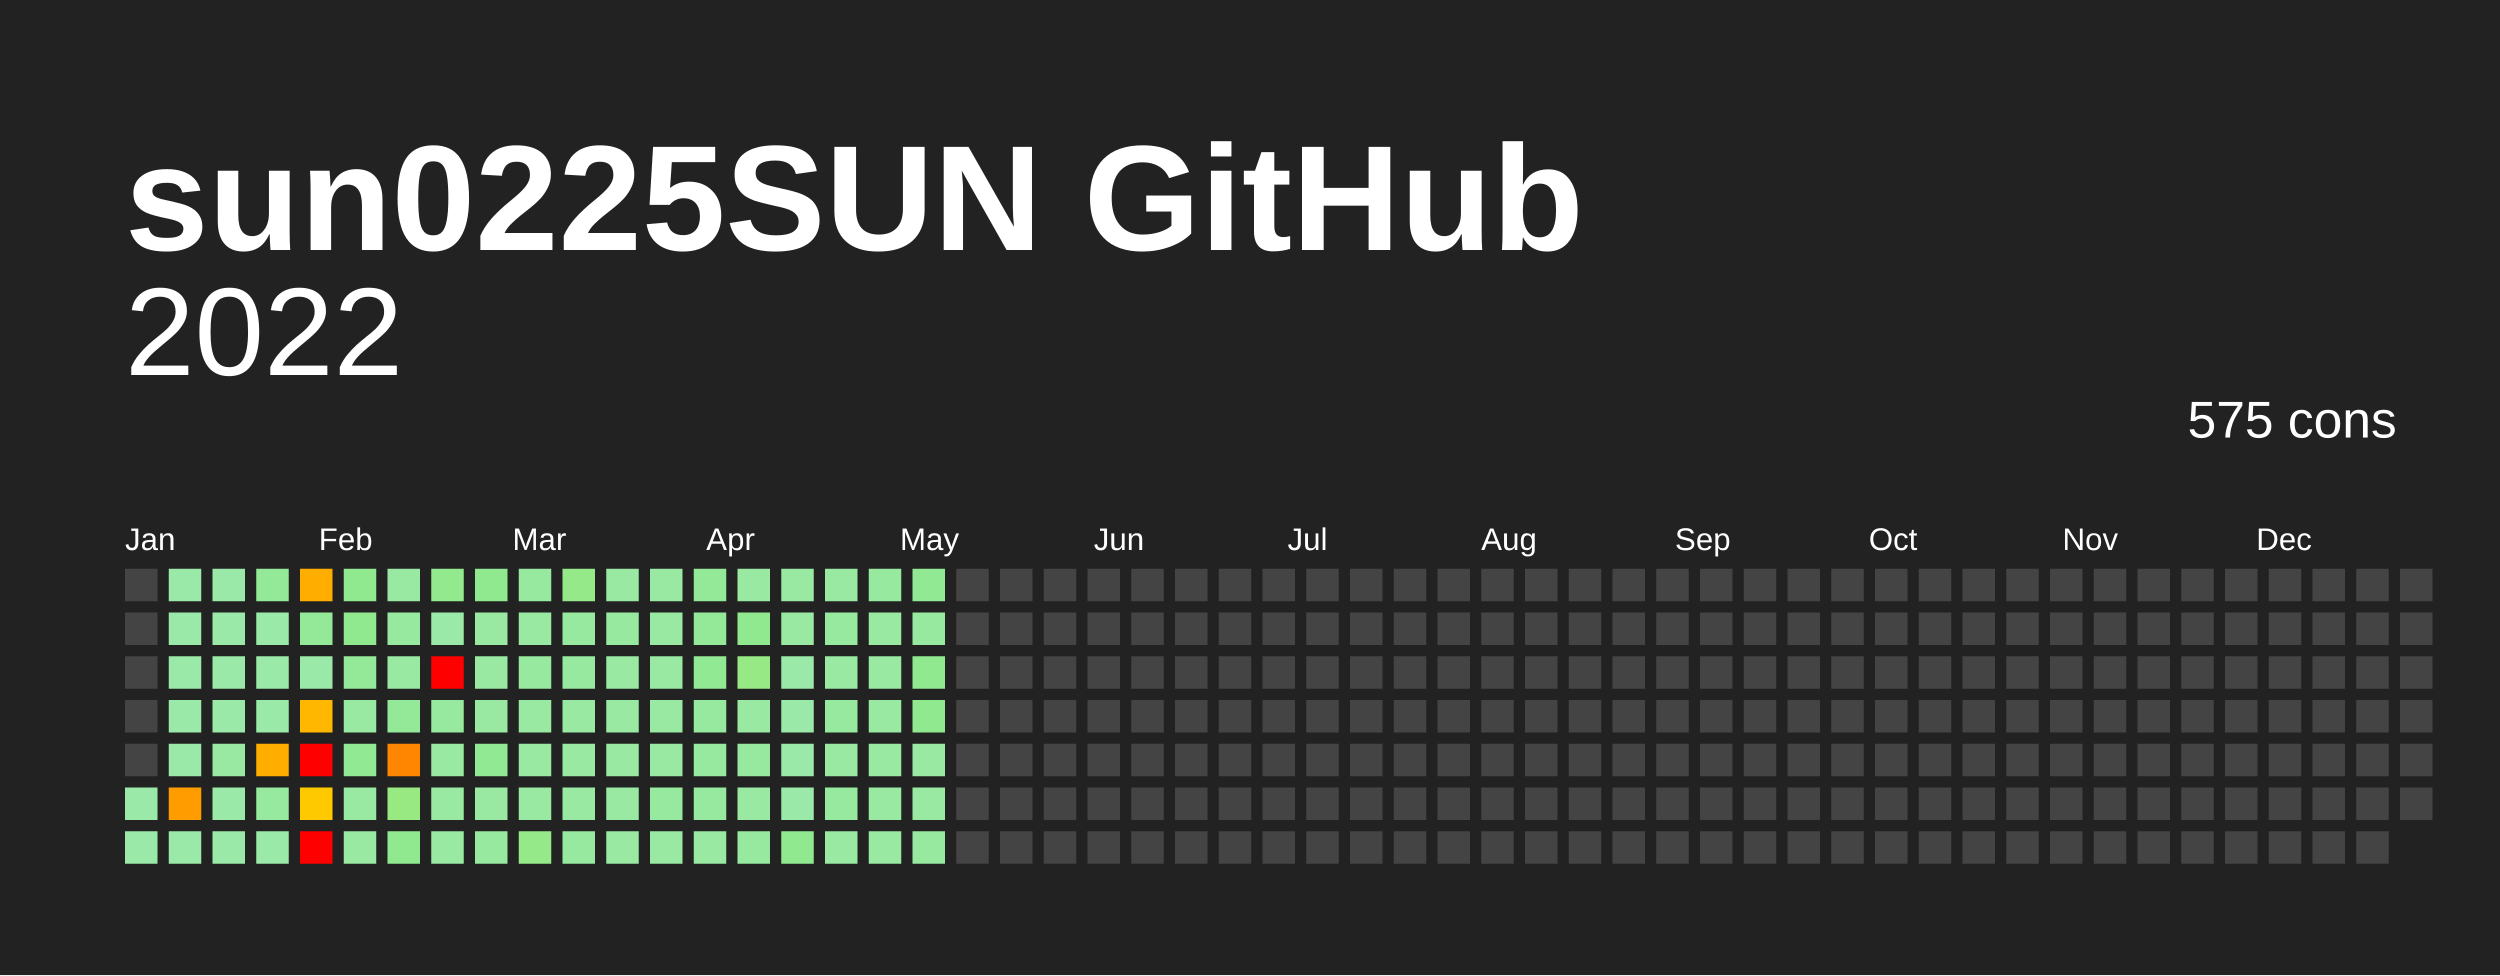
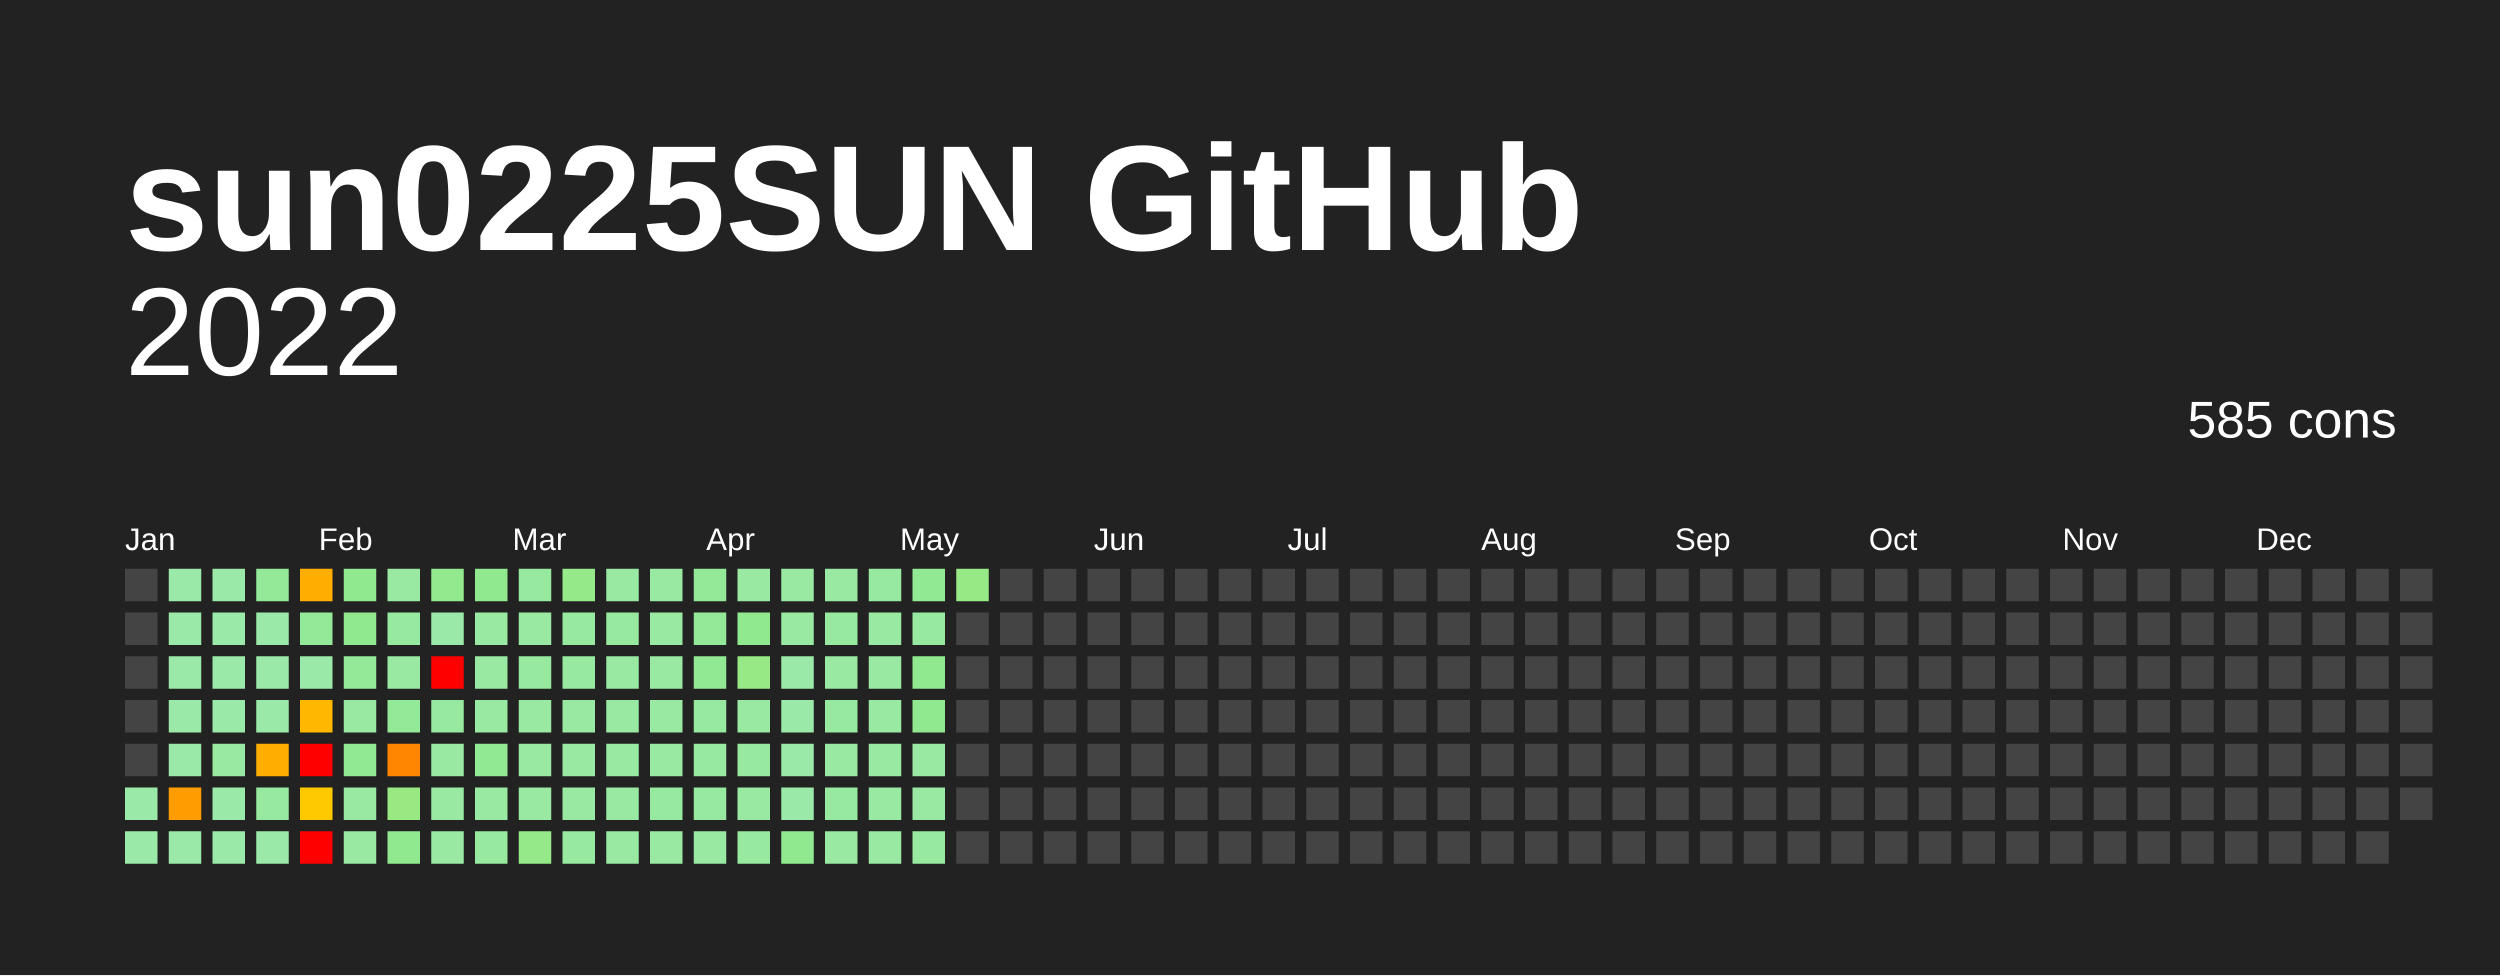
<svg xmlns="http://www.w3.org/2000/svg" baseProfile="full" height="78mm" version="1.1" viewBox="0,0,200,78" width="200mm">
  <defs />
  <rect fill="#222222" height="78" width="200" x="0" y="0" />
  <text fill="#FFFFFF" style="font-size:12px; font-family:Arial; font-weight:bold;" x="10" y="20">sun0225SUN GitHub</text>
  <text alignment-baseline="hanging" fill="#FFFFFF" style="font-size:10.0px; font-family:Arial;" x="10" y="30">2022</text>
-   <text alignment-baseline="hanging" fill="#FFFFFF" style="font-size:4.125px; font-family:Arial;" x="175" y="35">575 cons</text>
+   <text alignment-baseline="hanging" fill="#FFFFFF" style="font-size:4.125px; font-family:Arial;" x="175" y="35">585 cons</text>
  <text fill="#FFFFFF" style="font-size:2.5px; font-family:Arial" x="10.0" y="44">Jan</text>
  <text fill="#FFFFFF" style="font-size:2.5px; font-family:Arial" x="25.5" y="44">Feb</text>
  <text fill="#FFFFFF" style="font-size:2.5px; font-family:Arial" x="41.0" y="44">Mar</text>
  <text fill="#FFFFFF" style="font-size:2.5px; font-family:Arial" x="56.5" y="44">Apr</text>
  <text fill="#FFFFFF" style="font-size:2.5px; font-family:Arial" x="72.0" y="44">May</text>
  <text fill="#FFFFFF" style="font-size:2.5px; font-family:Arial" x="87.5" y="44">Jun</text>
  <text fill="#FFFFFF" style="font-size:2.5px; font-family:Arial" x="103.0" y="44">Jul</text>
  <text fill="#FFFFFF" style="font-size:2.5px; font-family:Arial" x="118.5" y="44">Aug</text>
  <text fill="#FFFFFF" style="font-size:2.5px; font-family:Arial" x="134.0" y="44">Sep</text>
  <text fill="#FFFFFF" style="font-size:2.5px; font-family:Arial" x="149.5" y="44">Oct</text>
  <text fill="#FFFFFF" style="font-size:2.5px; font-family:Arial" x="165.0" y="44">Nov</text>
  <text fill="#FFFFFF" style="font-size:2.5px; font-family:Arial" x="180.5" y="44">Dec</text>
  <rect fill="#444444" height="2.6" width="2.6" x="10.0" y="45.5" />
  <rect fill="#444444" height="2.6" width="2.6" x="10.0" y="49.0" />
  <rect fill="#444444" height="2.6" width="2.6" x="10.0" y="52.5" />
  <rect fill="#444444" height="2.6" width="2.6" x="10.0" y="56.0" />
  <rect fill="#444444" height="2.6" width="2.6" x="10.0" y="59.5" />
  <rect fill="#9be9a8" height="2.6" width="2.6" x="10.0" y="63.0" />
  <rect fill="#9be9a8" height="2.6" width="2.6" x="10.0" y="66.5" />
  <rect fill="#9be9a8" height="2.6" width="2.6" x="13.5" y="45.5" />
  <rect fill="#9be9a8" height="2.6" width="2.6" x="13.5" y="49.0" />
  <rect fill="#9be9a8" height="2.6" width="2.6" x="13.5" y="52.5" />
  <rect fill="#9be9a8" height="2.6" width="2.6" x="13.5" y="56.0" />
  <rect fill="#9be9a8" height="2.6" width="2.6" x="13.5" y="59.5" />
  <rect fill="#ff9d00" height="2.6" width="2.6" x="13.5" y="63.0" />
  <rect fill="#9be9a8" height="2.6" width="2.6" x="13.5" y="66.5" />
  <rect fill="#9be9a8" height="2.6" width="2.6" x="17.0" y="45.5" />
  <rect fill="#9be9a8" height="2.6" width="2.6" x="17.0" y="49.0" />
  <rect fill="#9be9a8" height="2.6" width="2.6" x="17.0" y="52.5" />
  <rect fill="#9be9a8" height="2.6" width="2.6" x="17.0" y="56.0" />
  <rect fill="#99e9a3" height="2.6" width="2.6" x="17.0" y="59.5" />
  <rect fill="#9be9a8" height="2.6" width="2.6" x="17.0" y="63.0" />
  <rect fill="#9be9a8" height="2.6" width="2.6" x="17.0" y="66.5" />
  <rect fill="#94e999" height="2.6" width="2.6" x="20.5" y="45.5" />
  <rect fill="#9be9a8" height="2.6" width="2.6" x="20.5" y="49.0" />
  <rect fill="#9be9a8" height="2.6" width="2.6" x="20.5" y="52.5" />
  <rect fill="#9be9a8" height="2.6" width="2.6" x="20.5" y="56.0" />
  <rect fill="#ffae00" height="2.6" width="2.6" x="20.5" y="59.5" />
  <rect fill="#96e99e" height="2.6" width="2.6" x="20.5" y="63.0" />
  <rect fill="#9be9a8" height="2.6" width="2.6" x="20.5" y="66.5" />
  <rect fill="#ffae00" height="2.6" width="2.6" x="24.0" y="45.5" />
  <rect fill="#94e999" height="2.6" width="2.6" x="24.0" y="49.0" />
  <rect fill="#9be9a8" height="2.6" width="2.6" x="24.0" y="52.5" />
  <rect fill="#ffb700" height="2.6" width="2.6" x="24.0" y="56.0" />
  <rect fill="red" height="2.6" width="2.6" x="24.0" y="59.5" />
  <rect fill="#ffc900" height="2.6" width="2.6" x="24.0" y="63.0" />
  <rect fill="red" height="2.6" width="2.6" x="24.0" y="66.5" />
  <rect fill="#91e98f" height="2.6" width="2.6" x="27.5" y="45.5" />
  <rect fill="#91e98f" height="2.6" width="2.6" x="27.5" y="49.0" />
  <rect fill="#94e999" height="2.6" width="2.6" x="27.5" y="52.5" />
  <rect fill="#99e9a3" height="2.6" width="2.6" x="27.5" y="56.0" />
  <rect fill="#92e993" height="2.6" width="2.6" x="27.5" y="59.5" />
  <rect fill="#99e9a3" height="2.6" width="2.6" x="27.5" y="63.0" />
  <rect fill="#99e9a3" height="2.6" width="2.6" x="27.5" y="66.5" />
  <rect fill="#99e9a3" height="2.6" width="2.6" x="31.0" y="45.5" />
  <rect fill="#96e99e" height="2.6" width="2.6" x="31.0" y="49.0" />
  <rect fill="#99e9a3" height="2.6" width="2.6" x="31.0" y="52.5" />
  <rect fill="#94e999" height="2.6" width="2.6" x="31.0" y="56.0" />
  <rect fill="#ff8600" height="2.6" width="2.6" x="31.0" y="59.5" />
  <rect fill="#99e983" height="2.6" width="2.6" x="31.0" y="63.0" />
  <rect fill="#91e98f" height="2.6" width="2.6" x="31.0" y="66.5" />
  <rect fill="#93e98d" height="2.6" width="2.6" x="34.5" y="45.5" />
  <rect fill="#9be9a8" height="2.6" width="2.6" x="34.5" y="49.0" />
  <rect fill="red" height="2.6" width="2.6" x="34.5" y="52.5" />
  <rect fill="#96e99e" height="2.6" width="2.6" x="34.5" y="56.0" />
  <rect fill="#99e9a3" height="2.6" width="2.6" x="34.5" y="59.5" />
  <rect fill="#99e9a3" height="2.6" width="2.6" x="34.5" y="63.0" />
  <rect fill="#99e9a3" height="2.6" width="2.6" x="34.5" y="66.5" />
  <rect fill="#91e98f" height="2.6" width="2.6" x="38.0" y="45.5" />
  <rect fill="#99e9a3" height="2.6" width="2.6" x="38.0" y="49.0" />
  <rect fill="#99e9a3" height="2.6" width="2.6" x="38.0" y="52.5" />
  <rect fill="#99e9a3" height="2.6" width="2.6" x="38.0" y="56.0" />
  <rect fill="#92e993" height="2.6" width="2.6" x="38.0" y="59.5" />
  <rect fill="#99e9a3" height="2.6" width="2.6" x="38.0" y="63.0" />
  <rect fill="#96e99e" height="2.6" width="2.6" x="38.0" y="66.5" />
  <rect fill="#96e99e" height="2.6" width="2.6" x="41.5" y="45.5" />
  <rect fill="#99e9a3" height="2.6" width="2.6" x="41.5" y="49.0" />
  <rect fill="#96e99e" height="2.6" width="2.6" x="41.5" y="52.5" />
  <rect fill="#99e9a3" height="2.6" width="2.6" x="41.5" y="56.0" />
  <rect fill="#99e9a3" height="2.6" width="2.6" x="41.5" y="59.5" />
  <rect fill="#99e9a3" height="2.6" width="2.6" x="41.5" y="63.0" />
  <rect fill="#95e988" height="2.6" width="2.6" x="41.5" y="66.5" />
  <rect fill="#95e988" height="2.6" width="2.6" x="45.0" y="45.5" />
  <rect fill="#96e99e" height="2.6" width="2.6" x="45.0" y="49.0" />
  <rect fill="#96e99e" height="2.6" width="2.6" x="45.0" y="52.5" />
  <rect fill="#99e9a3" height="2.6" width="2.6" x="45.0" y="56.0" />
  <rect fill="#99e9a3" height="2.6" width="2.6" x="45.0" y="59.5" />
  <rect fill="#99e9a3" height="2.6" width="2.6" x="45.0" y="63.0" />
  <rect fill="#96e99e" height="2.6" width="2.6" x="45.0" y="66.5" />
  <rect fill="#99e9a3" height="2.6" width="2.6" x="48.5" y="45.5" />
  <rect fill="#96e99e" height="2.6" width="2.6" x="48.5" y="49.0" />
  <rect fill="#99e9a3" height="2.6" width="2.6" x="48.5" y="52.5" />
  <rect fill="#99e9a3" height="2.6" width="2.6" x="48.5" y="56.0" />
  <rect fill="#99e9a3" height="2.6" width="2.6" x="48.5" y="59.5" />
  <rect fill="#99e9a3" height="2.6" width="2.6" x="48.5" y="63.0" />
  <rect fill="#99e9a3" height="2.6" width="2.6" x="48.5" y="66.5" />
  <rect fill="#99e9a3" height="2.6" width="2.6" x="52.0" y="45.5" />
  <rect fill="#99e9a3" height="2.6" width="2.6" x="52.0" y="49.0" />
  <rect fill="#99e9a3" height="2.6" width="2.6" x="52.0" y="52.5" />
  <rect fill="#99e9a3" height="2.6" width="2.6" x="52.0" y="56.0" />
  <rect fill="#99e9a3" height="2.6" width="2.6" x="52.0" y="59.5" />
  <rect fill="#96e99e" height="2.6" width="2.6" x="52.0" y="63.0" />
  <rect fill="#99e9a3" height="2.6" width="2.6" x="52.0" y="66.5" />
  <rect fill="#94e999" height="2.6" width="2.6" x="55.5" y="45.5" />
  <rect fill="#94e999" height="2.6" width="2.6" x="55.5" y="49.0" />
  <rect fill="#92e993" height="2.6" width="2.6" x="55.5" y="52.5" />
  <rect fill="#96e99e" height="2.6" width="2.6" x="55.5" y="56.0" />
  <rect fill="#96e99e" height="2.6" width="2.6" x="55.5" y="59.5" />
  <rect fill="#96e99e" height="2.6" width="2.6" x="55.5" y="63.0" />
  <rect fill="#99e9a3" height="2.6" width="2.6" x="55.5" y="66.5" />
  <rect fill="#99e9a3" height="2.6" width="2.6" x="59.0" y="45.5" />
  <rect fill="#91e98f" height="2.6" width="2.6" x="59.0" y="49.0" />
  <rect fill="#97e986" height="2.6" width="2.6" x="59.0" y="52.5" />
  <rect fill="#99e9a3" height="2.6" width="2.6" x="59.0" y="56.0" />
  <rect fill="#96e99e" height="2.6" width="2.6" x="59.0" y="59.5" />
  <rect fill="#99e9a3" height="2.6" width="2.6" x="59.0" y="63.0" />
  <rect fill="#96e99e" height="2.6" width="2.6" x="59.0" y="66.5" />
  <rect fill="#99e9a3" height="2.6" width="2.6" x="62.5" y="45.5" />
  <rect fill="#99e9a3" height="2.6" width="2.6" x="62.5" y="49.0" />
  <rect fill="#9be9a8" height="2.6" width="2.6" x="62.5" y="52.5" />
  <rect fill="#9be9a8" height="2.6" width="2.6" x="62.5" y="56.0" />
  <rect fill="#9be9a8" height="2.6" width="2.6" x="62.5" y="59.5" />
  <rect fill="#9be9a8" height="2.6" width="2.6" x="62.5" y="63.0" />
  <rect fill="#91e98f" height="2.6" width="2.6" x="62.5" y="66.5" />
  <rect fill="#99e9a3" height="2.6" width="2.6" x="66.0" y="45.5" />
  <rect fill="#96e99e" height="2.6" width="2.6" x="66.0" y="49.0" />
  <rect fill="#99e9a3" height="2.6" width="2.6" x="66.0" y="52.5" />
  <rect fill="#96e99e" height="2.6" width="2.6" x="66.0" y="56.0" />
  <rect fill="#99e9a3" height="2.6" width="2.6" x="66.0" y="59.5" />
  <rect fill="#96e99e" height="2.6" width="2.6" x="66.0" y="63.0" />
  <rect fill="#99e9a3" height="2.6" width="2.6" x="66.0" y="66.5" />
  <rect fill="#96e99e" height="2.6" width="2.6" x="69.5" y="45.5" />
  <rect fill="#99e9a3" height="2.6" width="2.6" x="69.5" y="49.0" />
  <rect fill="#99e9a3" height="2.6" width="2.6" x="69.5" y="52.5" />
  <rect fill="#99e9a3" height="2.6" width="2.6" x="69.5" y="56.0" />
  <rect fill="#99e9a3" height="2.6" width="2.6" x="69.5" y="59.5" />
  <rect fill="#99e9a3" height="2.6" width="2.6" x="69.5" y="63.0" />
  <rect fill="#99e9a3" height="2.6" width="2.6" x="69.5" y="66.5" />
  <rect fill="#92e993" height="2.6" width="2.6" x="73.0" y="45.5" />
  <rect fill="#96e99e" height="2.6" width="2.6" x="73.0" y="49.0" />
  <rect fill="#91e98f" height="2.6" width="2.6" x="73.0" y="52.5" />
  <rect fill="#91e98f" height="2.6" width="2.6" x="73.0" y="56.0" />
  <rect fill="#99e9a3" height="2.6" width="2.6" x="73.0" y="59.5" />
  <rect fill="#99e9a3" height="2.6" width="2.6" x="73.0" y="63.0" />
  <rect fill="#96e99e" height="2.6" width="2.6" x="73.0" y="66.5" />
-   <rect fill="#444444" height="2.6" width="2.6" x="76.5" y="45.5" />
+   <rect fill="#97e986" height="2.6" width="2.6" x="76.5" y="45.5" />
  <rect fill="#444444" height="2.6" width="2.6" x="76.5" y="49.0" />
  <rect fill="#444444" height="2.6" width="2.6" x="76.5" y="52.5" />
  <rect fill="#444444" height="2.6" width="2.6" x="76.5" y="56.0" />
  <rect fill="#444444" height="2.6" width="2.6" x="76.5" y="59.5" />
  <rect fill="#444444" height="2.6" width="2.6" x="76.5" y="63.0" />
  <rect fill="#444444" height="2.6" width="2.6" x="76.5" y="66.5" />
  <rect fill="#444444" height="2.6" width="2.6" x="80.0" y="45.5" />
  <rect fill="#444444" height="2.6" width="2.6" x="80.0" y="49.0" />
  <rect fill="#444444" height="2.6" width="2.6" x="80.0" y="52.5" />
  <rect fill="#444444" height="2.6" width="2.6" x="80.0" y="56.0" />
  <rect fill="#444444" height="2.6" width="2.6" x="80.0" y="59.5" />
  <rect fill="#444444" height="2.6" width="2.6" x="80.0" y="63.0" />
  <rect fill="#444444" height="2.6" width="2.6" x="80.0" y="66.5" />
  <rect fill="#444444" height="2.6" width="2.6" x="83.5" y="45.5" />
  <rect fill="#444444" height="2.6" width="2.6" x="83.5" y="49.0" />
  <rect fill="#444444" height="2.6" width="2.6" x="83.5" y="52.5" />
  <rect fill="#444444" height="2.6" width="2.6" x="83.5" y="56.0" />
  <rect fill="#444444" height="2.6" width="2.6" x="83.5" y="59.5" />
  <rect fill="#444444" height="2.6" width="2.6" x="83.5" y="63.0" />
  <rect fill="#444444" height="2.6" width="2.6" x="83.5" y="66.5" />
  <rect fill="#444444" height="2.6" width="2.6" x="87.0" y="45.5" />
  <rect fill="#444444" height="2.6" width="2.6" x="87.0" y="49.0" />
  <rect fill="#444444" height="2.6" width="2.6" x="87.0" y="52.5" />
  <rect fill="#444444" height="2.6" width="2.6" x="87.0" y="56.0" />
  <rect fill="#444444" height="2.6" width="2.6" x="87.0" y="59.5" />
  <rect fill="#444444" height="2.6" width="2.6" x="87.0" y="63.0" />
  <rect fill="#444444" height="2.6" width="2.6" x="87.0" y="66.5" />
  <rect fill="#444444" height="2.6" width="2.6" x="90.5" y="45.5" />
  <rect fill="#444444" height="2.6" width="2.6" x="90.5" y="49.0" />
  <rect fill="#444444" height="2.6" width="2.6" x="90.5" y="52.5" />
  <rect fill="#444444" height="2.6" width="2.6" x="90.5" y="56.0" />
  <rect fill="#444444" height="2.6" width="2.6" x="90.5" y="59.5" />
  <rect fill="#444444" height="2.6" width="2.6" x="90.5" y="63.0" />
  <rect fill="#444444" height="2.6" width="2.6" x="90.5" y="66.5" />
  <rect fill="#444444" height="2.6" width="2.6" x="94.0" y="45.5" />
  <rect fill="#444444" height="2.6" width="2.6" x="94.0" y="49.0" />
  <rect fill="#444444" height="2.6" width="2.6" x="94.0" y="52.5" />
  <rect fill="#444444" height="2.6" width="2.6" x="94.0" y="56.0" />
  <rect fill="#444444" height="2.6" width="2.6" x="94.0" y="59.5" />
  <rect fill="#444444" height="2.6" width="2.6" x="94.0" y="63.0" />
  <rect fill="#444444" height="2.6" width="2.6" x="94.0" y="66.5" />
  <rect fill="#444444" height="2.6" width="2.6" x="97.5" y="45.5" />
  <rect fill="#444444" height="2.6" width="2.6" x="97.5" y="49.0" />
  <rect fill="#444444" height="2.6" width="2.6" x="97.5" y="52.5" />
  <rect fill="#444444" height="2.6" width="2.6" x="97.5" y="56.0" />
  <rect fill="#444444" height="2.6" width="2.6" x="97.5" y="59.5" />
  <rect fill="#444444" height="2.6" width="2.6" x="97.5" y="63.0" />
  <rect fill="#444444" height="2.6" width="2.6" x="97.5" y="66.5" />
  <rect fill="#444444" height="2.6" width="2.6" x="101.0" y="45.5" />
  <rect fill="#444444" height="2.6" width="2.6" x="101.0" y="49.0" />
  <rect fill="#444444" height="2.6" width="2.6" x="101.0" y="52.5" />
  <rect fill="#444444" height="2.6" width="2.6" x="101.0" y="56.0" />
  <rect fill="#444444" height="2.6" width="2.6" x="101.0" y="59.5" />
  <rect fill="#444444" height="2.6" width="2.6" x="101.0" y="63.0" />
  <rect fill="#444444" height="2.6" width="2.6" x="101.0" y="66.5" />
  <rect fill="#444444" height="2.6" width="2.6" x="104.5" y="45.5" />
  <rect fill="#444444" height="2.6" width="2.6" x="104.5" y="49.0" />
  <rect fill="#444444" height="2.6" width="2.6" x="104.5" y="52.5" />
  <rect fill="#444444" height="2.6" width="2.6" x="104.5" y="56.0" />
  <rect fill="#444444" height="2.6" width="2.6" x="104.5" y="59.5" />
  <rect fill="#444444" height="2.6" width="2.6" x="104.5" y="63.0" />
  <rect fill="#444444" height="2.6" width="2.6" x="104.5" y="66.5" />
  <rect fill="#444444" height="2.6" width="2.6" x="108.0" y="45.5" />
  <rect fill="#444444" height="2.6" width="2.6" x="108.0" y="49.0" />
  <rect fill="#444444" height="2.6" width="2.6" x="108.0" y="52.5" />
  <rect fill="#444444" height="2.6" width="2.6" x="108.0" y="56.0" />
  <rect fill="#444444" height="2.6" width="2.6" x="108.0" y="59.5" />
  <rect fill="#444444" height="2.6" width="2.6" x="108.0" y="63.0" />
  <rect fill="#444444" height="2.6" width="2.6" x="108.0" y="66.5" />
  <rect fill="#444444" height="2.6" width="2.6" x="111.5" y="45.5" />
  <rect fill="#444444" height="2.6" width="2.6" x="111.5" y="49.0" />
  <rect fill="#444444" height="2.6" width="2.6" x="111.5" y="52.5" />
  <rect fill="#444444" height="2.6" width="2.6" x="111.5" y="56.0" />
  <rect fill="#444444" height="2.6" width="2.6" x="111.5" y="59.5" />
  <rect fill="#444444" height="2.6" width="2.6" x="111.5" y="63.0" />
  <rect fill="#444444" height="2.6" width="2.6" x="111.5" y="66.5" />
  <rect fill="#444444" height="2.6" width="2.6" x="115.0" y="45.5" />
  <rect fill="#444444" height="2.6" width="2.6" x="115.0" y="49.0" />
  <rect fill="#444444" height="2.6" width="2.6" x="115.0" y="52.5" />
  <rect fill="#444444" height="2.6" width="2.6" x="115.0" y="56.0" />
  <rect fill="#444444" height="2.6" width="2.6" x="115.0" y="59.5" />
  <rect fill="#444444" height="2.6" width="2.6" x="115.0" y="63.0" />
  <rect fill="#444444" height="2.6" width="2.6" x="115.0" y="66.5" />
  <rect fill="#444444" height="2.6" width="2.6" x="118.5" y="45.5" />
  <rect fill="#444444" height="2.6" width="2.6" x="118.5" y="49.0" />
  <rect fill="#444444" height="2.6" width="2.6" x="118.5" y="52.5" />
  <rect fill="#444444" height="2.6" width="2.6" x="118.5" y="56.0" />
  <rect fill="#444444" height="2.6" width="2.6" x="118.5" y="59.5" />
  <rect fill="#444444" height="2.6" width="2.6" x="118.5" y="63.0" />
  <rect fill="#444444" height="2.6" width="2.6" x="118.5" y="66.5" />
  <rect fill="#444444" height="2.6" width="2.6" x="122.0" y="45.5" />
  <rect fill="#444444" height="2.6" width="2.6" x="122.0" y="49.0" />
  <rect fill="#444444" height="2.6" width="2.6" x="122.0" y="52.5" />
  <rect fill="#444444" height="2.6" width="2.6" x="122.0" y="56.0" />
  <rect fill="#444444" height="2.6" width="2.6" x="122.0" y="59.5" />
  <rect fill="#444444" height="2.6" width="2.6" x="122.0" y="63.0" />
  <rect fill="#444444" height="2.6" width="2.6" x="122.0" y="66.5" />
  <rect fill="#444444" height="2.6" width="2.6" x="125.5" y="45.5" />
  <rect fill="#444444" height="2.6" width="2.6" x="125.5" y="49.0" />
  <rect fill="#444444" height="2.6" width="2.6" x="125.5" y="52.5" />
  <rect fill="#444444" height="2.6" width="2.6" x="125.5" y="56.0" />
  <rect fill="#444444" height="2.6" width="2.6" x="125.5" y="59.5" />
  <rect fill="#444444" height="2.6" width="2.6" x="125.5" y="63.0" />
  <rect fill="#444444" height="2.6" width="2.6" x="125.5" y="66.5" />
  <rect fill="#444444" height="2.6" width="2.6" x="129.0" y="45.5" />
  <rect fill="#444444" height="2.6" width="2.6" x="129.0" y="49.0" />
  <rect fill="#444444" height="2.6" width="2.6" x="129.0" y="52.5" />
  <rect fill="#444444" height="2.6" width="2.6" x="129.0" y="56.0" />
  <rect fill="#444444" height="2.6" width="2.6" x="129.0" y="59.5" />
  <rect fill="#444444" height="2.6" width="2.6" x="129.0" y="63.0" />
  <rect fill="#444444" height="2.6" width="2.6" x="129.0" y="66.5" />
  <rect fill="#444444" height="2.6" width="2.6" x="132.5" y="45.5" />
  <rect fill="#444444" height="2.6" width="2.6" x="132.5" y="49.0" />
  <rect fill="#444444" height="2.6" width="2.6" x="132.5" y="52.5" />
  <rect fill="#444444" height="2.6" width="2.6" x="132.5" y="56.0" />
  <rect fill="#444444" height="2.6" width="2.6" x="132.5" y="59.5" />
  <rect fill="#444444" height="2.6" width="2.6" x="132.5" y="63.0" />
  <rect fill="#444444" height="2.6" width="2.6" x="132.5" y="66.5" />
  <rect fill="#444444" height="2.6" width="2.6" x="136.0" y="45.5" />
  <rect fill="#444444" height="2.6" width="2.6" x="136.0" y="49.0" />
  <rect fill="#444444" height="2.6" width="2.6" x="136.0" y="52.5" />
  <rect fill="#444444" height="2.6" width="2.6" x="136.0" y="56.0" />
  <rect fill="#444444" height="2.6" width="2.6" x="136.0" y="59.5" />
  <rect fill="#444444" height="2.6" width="2.6" x="136.0" y="63.0" />
  <rect fill="#444444" height="2.6" width="2.6" x="136.0" y="66.5" />
  <rect fill="#444444" height="2.6" width="2.6" x="139.5" y="45.5" />
  <rect fill="#444444" height="2.6" width="2.6" x="139.5" y="49.0" />
  <rect fill="#444444" height="2.6" width="2.6" x="139.5" y="52.5" />
  <rect fill="#444444" height="2.6" width="2.6" x="139.5" y="56.0" />
  <rect fill="#444444" height="2.6" width="2.6" x="139.5" y="59.5" />
  <rect fill="#444444" height="2.6" width="2.6" x="139.5" y="63.0" />
  <rect fill="#444444" height="2.6" width="2.6" x="139.5" y="66.5" />
  <rect fill="#444444" height="2.6" width="2.6" x="143.0" y="45.5" />
  <rect fill="#444444" height="2.6" width="2.6" x="143.0" y="49.0" />
  <rect fill="#444444" height="2.6" width="2.6" x="143.0" y="52.5" />
  <rect fill="#444444" height="2.6" width="2.6" x="143.0" y="56.0" />
  <rect fill="#444444" height="2.6" width="2.6" x="143.0" y="59.5" />
  <rect fill="#444444" height="2.6" width="2.6" x="143.0" y="63.0" />
  <rect fill="#444444" height="2.6" width="2.6" x="143.0" y="66.5" />
  <rect fill="#444444" height="2.6" width="2.6" x="146.5" y="45.5" />
  <rect fill="#444444" height="2.6" width="2.6" x="146.5" y="49.0" />
  <rect fill="#444444" height="2.6" width="2.6" x="146.5" y="52.5" />
  <rect fill="#444444" height="2.6" width="2.6" x="146.5" y="56.0" />
  <rect fill="#444444" height="2.6" width="2.6" x="146.5" y="59.5" />
  <rect fill="#444444" height="2.6" width="2.6" x="146.5" y="63.0" />
  <rect fill="#444444" height="2.6" width="2.6" x="146.5" y="66.5" />
  <rect fill="#444444" height="2.6" width="2.6" x="150.0" y="45.5" />
  <rect fill="#444444" height="2.6" width="2.6" x="150.0" y="49.0" />
  <rect fill="#444444" height="2.6" width="2.6" x="150.0" y="52.5" />
  <rect fill="#444444" height="2.6" width="2.6" x="150.0" y="56.0" />
  <rect fill="#444444" height="2.6" width="2.6" x="150.0" y="59.5" />
  <rect fill="#444444" height="2.6" width="2.6" x="150.0" y="63.0" />
  <rect fill="#444444" height="2.6" width="2.6" x="150.0" y="66.5" />
  <rect fill="#444444" height="2.6" width="2.6" x="153.5" y="45.5" />
  <rect fill="#444444" height="2.6" width="2.6" x="153.5" y="49.0" />
  <rect fill="#444444" height="2.6" width="2.6" x="153.5" y="52.5" />
  <rect fill="#444444" height="2.6" width="2.6" x="153.5" y="56.0" />
  <rect fill="#444444" height="2.6" width="2.6" x="153.5" y="59.5" />
  <rect fill="#444444" height="2.6" width="2.6" x="153.5" y="63.0" />
  <rect fill="#444444" height="2.6" width="2.6" x="153.5" y="66.5" />
  <rect fill="#444444" height="2.6" width="2.6" x="157.0" y="45.5" />
  <rect fill="#444444" height="2.6" width="2.6" x="157.0" y="49.0" />
  <rect fill="#444444" height="2.6" width="2.6" x="157.0" y="52.5" />
  <rect fill="#444444" height="2.6" width="2.6" x="157.0" y="56.0" />
  <rect fill="#444444" height="2.6" width="2.6" x="157.0" y="59.5" />
  <rect fill="#444444" height="2.6" width="2.6" x="157.0" y="63.0" />
  <rect fill="#444444" height="2.6" width="2.6" x="157.0" y="66.5" />
  <rect fill="#444444" height="2.6" width="2.6" x="160.5" y="45.5" />
  <rect fill="#444444" height="2.6" width="2.6" x="160.5" y="49.0" />
  <rect fill="#444444" height="2.6" width="2.6" x="160.5" y="52.5" />
  <rect fill="#444444" height="2.6" width="2.6" x="160.5" y="56.0" />
  <rect fill="#444444" height="2.6" width="2.6" x="160.5" y="59.5" />
  <rect fill="#444444" height="2.6" width="2.6" x="160.5" y="63.0" />
  <rect fill="#444444" height="2.6" width="2.6" x="160.5" y="66.5" />
  <rect fill="#444444" height="2.6" width="2.6" x="164.0" y="45.5" />
  <rect fill="#444444" height="2.6" width="2.6" x="164.0" y="49.0" />
  <rect fill="#444444" height="2.6" width="2.6" x="164.0" y="52.5" />
  <rect fill="#444444" height="2.6" width="2.6" x="164.0" y="56.0" />
  <rect fill="#444444" height="2.6" width="2.6" x="164.0" y="59.5" />
  <rect fill="#444444" height="2.6" width="2.6" x="164.0" y="63.0" />
  <rect fill="#444444" height="2.6" width="2.6" x="164.0" y="66.5" />
  <rect fill="#444444" height="2.6" width="2.6" x="167.5" y="45.5" />
  <rect fill="#444444" height="2.6" width="2.6" x="167.5" y="49.0" />
  <rect fill="#444444" height="2.6" width="2.6" x="167.5" y="52.5" />
  <rect fill="#444444" height="2.6" width="2.6" x="167.5" y="56.0" />
  <rect fill="#444444" height="2.6" width="2.6" x="167.5" y="59.5" />
  <rect fill="#444444" height="2.6" width="2.6" x="167.5" y="63.0" />
  <rect fill="#444444" height="2.6" width="2.6" x="167.5" y="66.5" />
  <rect fill="#444444" height="2.6" width="2.6" x="171.0" y="45.5" />
  <rect fill="#444444" height="2.6" width="2.6" x="171.0" y="49.0" />
  <rect fill="#444444" height="2.6" width="2.6" x="171.0" y="52.5" />
  <rect fill="#444444" height="2.6" width="2.6" x="171.0" y="56.0" />
  <rect fill="#444444" height="2.6" width="2.6" x="171.0" y="59.5" />
  <rect fill="#444444" height="2.6" width="2.6" x="171.0" y="63.0" />
  <rect fill="#444444" height="2.6" width="2.6" x="171.0" y="66.5" />
  <rect fill="#444444" height="2.6" width="2.6" x="174.5" y="45.5" />
  <rect fill="#444444" height="2.6" width="2.6" x="174.5" y="49.0" />
  <rect fill="#444444" height="2.6" width="2.6" x="174.5" y="52.5" />
  <rect fill="#444444" height="2.6" width="2.6" x="174.5" y="56.0" />
  <rect fill="#444444" height="2.6" width="2.6" x="174.5" y="59.5" />
  <rect fill="#444444" height="2.6" width="2.6" x="174.5" y="63.0" />
  <rect fill="#444444" height="2.6" width="2.6" x="174.5" y="66.5" />
  <rect fill="#444444" height="2.6" width="2.6" x="178.0" y="45.5" />
  <rect fill="#444444" height="2.6" width="2.6" x="178.0" y="49.0" />
  <rect fill="#444444" height="2.6" width="2.6" x="178.0" y="52.5" />
  <rect fill="#444444" height="2.6" width="2.6" x="178.0" y="56.0" />
  <rect fill="#444444" height="2.6" width="2.6" x="178.0" y="59.5" />
  <rect fill="#444444" height="2.6" width="2.6" x="178.0" y="63.0" />
  <rect fill="#444444" height="2.6" width="2.6" x="178.0" y="66.5" />
  <rect fill="#444444" height="2.6" width="2.6" x="181.5" y="45.5" />
  <rect fill="#444444" height="2.6" width="2.6" x="181.5" y="49.0" />
  <rect fill="#444444" height="2.6" width="2.6" x="181.5" y="52.5" />
  <rect fill="#444444" height="2.6" width="2.6" x="181.5" y="56.0" />
  <rect fill="#444444" height="2.6" width="2.6" x="181.5" y="59.5" />
  <rect fill="#444444" height="2.6" width="2.6" x="181.5" y="63.0" />
  <rect fill="#444444" height="2.6" width="2.6" x="181.5" y="66.5" />
  <rect fill="#444444" height="2.6" width="2.6" x="185.0" y="45.5" />
  <rect fill="#444444" height="2.6" width="2.6" x="185.0" y="49.0" />
  <rect fill="#444444" height="2.6" width="2.6" x="185.0" y="52.5" />
  <rect fill="#444444" height="2.6" width="2.6" x="185.0" y="56.0" />
  <rect fill="#444444" height="2.6" width="2.6" x="185.0" y="59.5" />
  <rect fill="#444444" height="2.6" width="2.6" x="185.0" y="63.0" />
  <rect fill="#444444" height="2.6" width="2.6" x="185.0" y="66.5" />
  <rect fill="#444444" height="2.6" width="2.6" x="188.5" y="45.5" />
  <rect fill="#444444" height="2.6" width="2.6" x="188.5" y="49.0" />
  <rect fill="#444444" height="2.6" width="2.6" x="188.5" y="52.5" />
  <rect fill="#444444" height="2.6" width="2.6" x="188.5" y="56.0" />
  <rect fill="#444444" height="2.6" width="2.6" x="188.5" y="59.5" />
  <rect fill="#444444" height="2.6" width="2.6" x="188.5" y="63.0" />
  <rect fill="#444444" height="2.6" width="2.6" x="188.5" y="66.5" />
  <rect fill="#444444" height="2.6" width="2.6" x="192.0" y="45.5" />
  <rect fill="#444444" height="2.6" width="2.6" x="192.0" y="49.0" />
  <rect fill="#444444" height="2.6" width="2.6" x="192.0" y="52.5" />
  <rect fill="#444444" height="2.6" width="2.6" x="192.0" y="56.0" />
  <rect fill="#444444" height="2.6" width="2.6" x="192.0" y="59.5" />
  <rect fill="#444444" height="2.6" width="2.6" x="192.0" y="63.0" />
</svg>
